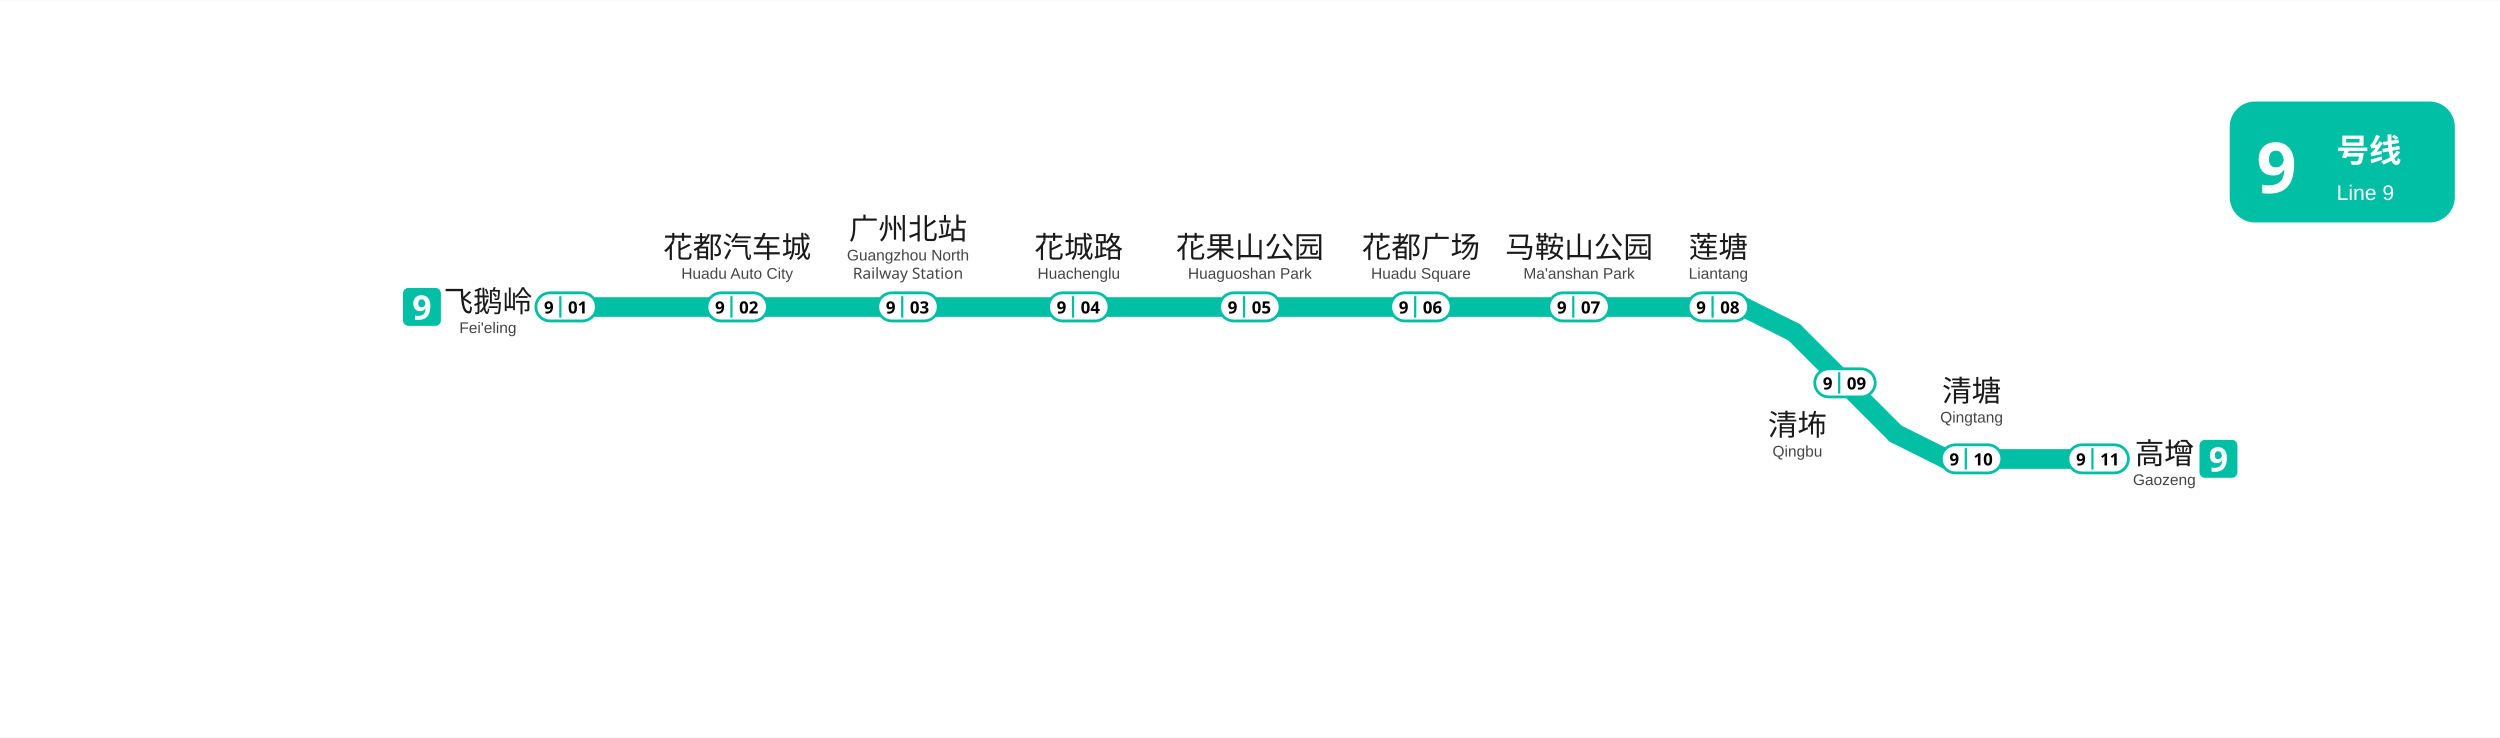
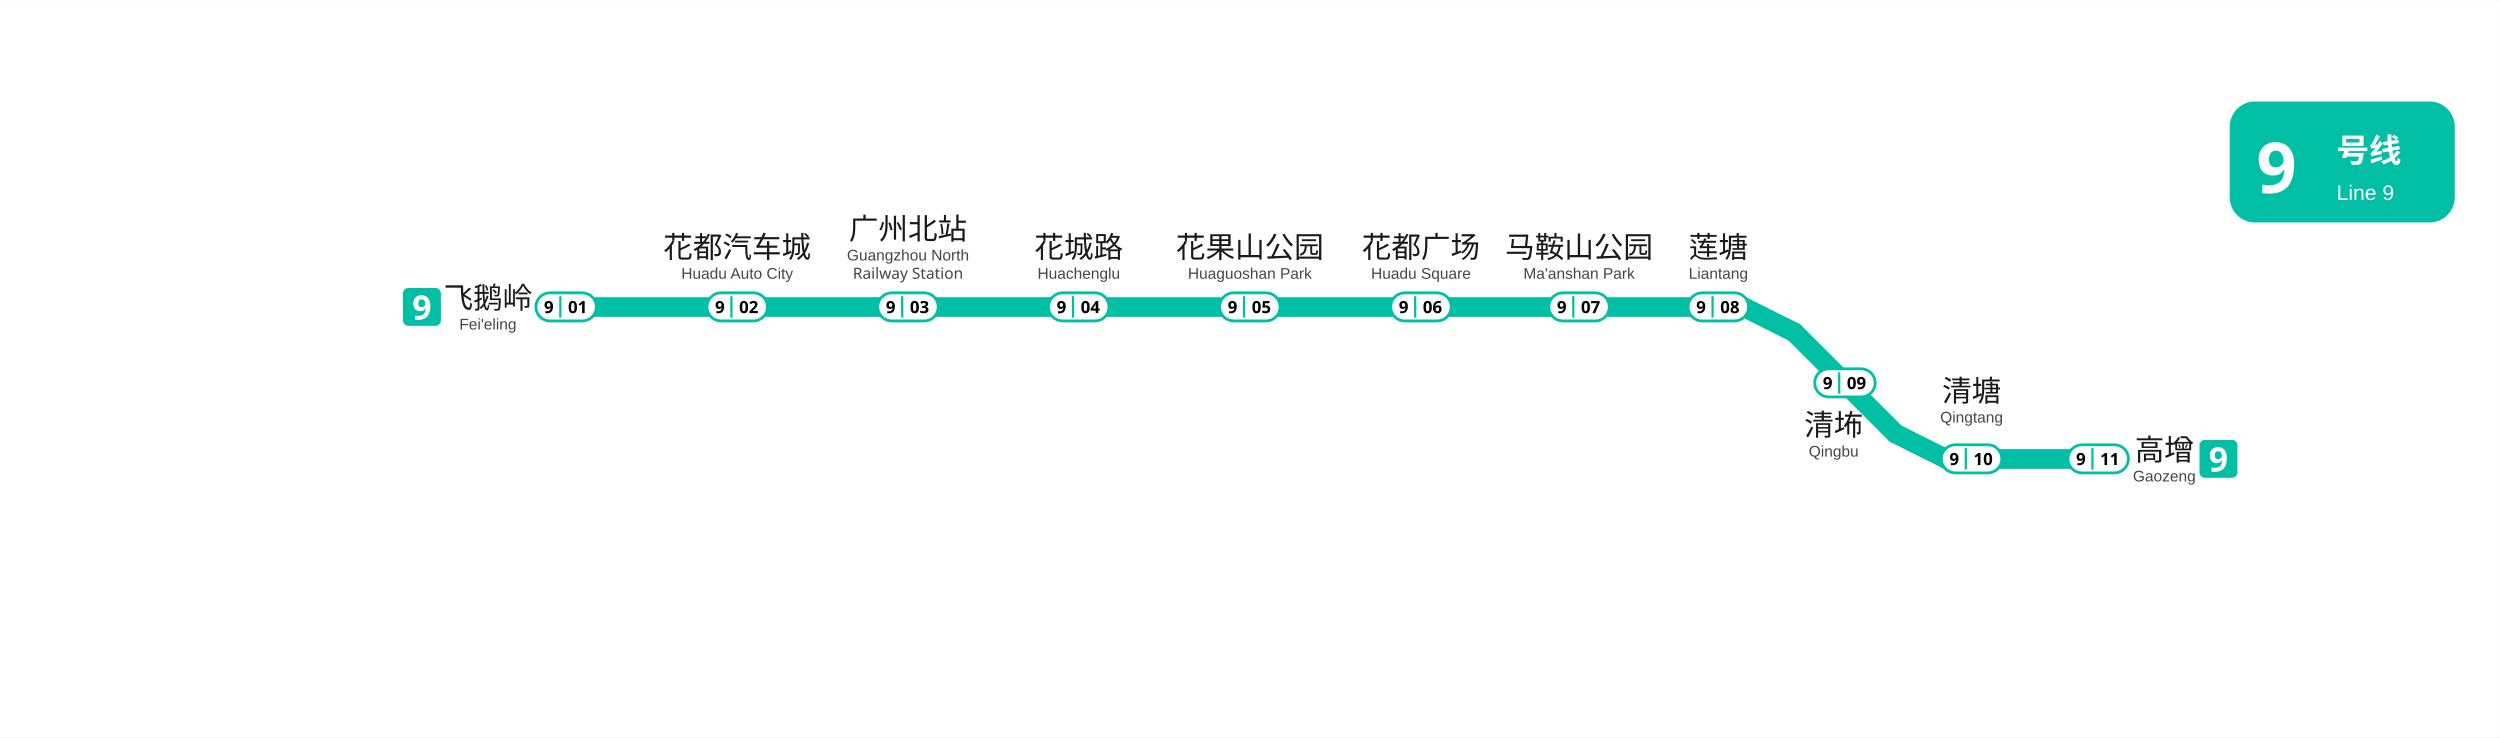
<svg xmlns="http://www.w3.org/2000/svg" viewBox="752.8 91.2 888.5 262.0" data-pins="广州北站,清㘵,清塘,花城路,花果山公园,花都广场,花都汽车城,莲塘,飞鹅岭,马鞍山公园,高增" width="888" height="262">
  <rect x="752.755" y="91.2" width="888.49" height="262.0" fill="#ffffff" />
  <g id="走廊">
    <line x1="1390.50" y1="209.25" x2="1426.50" y2="245.25" style="fill:none;stroke:#00BFA5;stroke-width:7;stroke-linecap:round" />
    <line x1="954.00" y1="200.25" x2="1372.50" y2="200.25" style="fill:none;stroke:#00BFA5;stroke-width:7;stroke-linecap:round" />
    <line x1="1498.50" y1="254.25" x2="1444.50" y2="254.25" style="fill:none;stroke:#00BFA5;stroke-width:7;stroke-linecap:round" />
    <line x1="1444.50" y1="254.25" x2="1426.50" y2="245.25" style="fill:none;stroke:#00BFA5;stroke-width:7;stroke-linecap:round" />
    <line x1="1372.50" y1="200.25" x2="1390.50" y2="209.25" style="fill:none;stroke:#00BFA5;stroke-width:7;stroke-linecap:round" />
  </g>
  <g id="线路徽标">
    <g data-badge="header" transform="translate(1545.24 127.2)" data-ink="#FFFFFF" data-box="1545.2,127.2,1625.2,170.2" data-chip="1545.2,127.2,1625.2,170.2">
      <rect x="0" y="0" width="80.0" height="43.0" rx="9.0" fill="#00BFA5" />
      <text x="9.5" y="32.5" font-family="'Microsoft YaHei', sans-serif" font-size="25" font-weight="bold" fill="#FFFFFF">9</text>
      <text x="38.0" y="21.5" font-family="'Microsoft YaHei', sans-serif" font-size="11.5" font-weight="600" fill="#FFFFFF">号线</text>
      <text x="38.0" y="35.0" font-family="Arial, sans-serif" font-size="7.5" fill="#FFFFFF">Line 9</text>
    </g>
    <g data-badge="chip" transform="translate(896.01 193.455)" data-box="896.0,193.5,909.5,206.9">
      <path d="M11.54 13.49h-9.59c-1.07 0 -1.95 -0.88 -1.95 -1.95v-9.59c0 -1.07 0.88 -1.95 1.95 -1.95h9.59c1.07 0 1.95 0.88 1.95 1.95v9.59C13.49 12.61 12.61 13.49 11.54 13.49z" fill="#00BFA5" />
      <path d="M9.74 6.33c0 0.49 -0.04 0.97 -0.11 1.46c-0.07 0.48 -0.2 0.94 -0.38 1.37c-0.18 0.43 -0.43 0.81 -0.76 1.14c-0.32 0.33 -0.74 0.59 -1.24 0.78s-1.11 0.28 -1.82 0.28c-0.17 0 -0.36 -0.01 -0.59 -0.02c-0.22 -0.01 -0.41 -0.03 -0.56 -0.07v-1.45c0.16 0.03 0.33 0.06 0.5 0.08c0.18 0.02 0.35 0.04 0.53 0.04c0.71 0 1.26 -0.11 1.65 -0.34c0.39 -0.22 0.66 -0.54 0.82 -0.94c0.16 -0.4 0.25 -0.87 0.28 -1.4h-0.07c-0.17 0.28 -0.39 0.52 -0.67 0.71c-0.28 0.19 -0.69 0.29 -1.23 0.29c-0.73 0 -1.31 -0.24 -1.75 -0.71c-0.44 -0.47 -0.66 -1.14 -0.66 -2c0 -0.93 0.26 -1.66 0.79 -2.18s1.23 -0.79 2.13 -0.79c0.58 0 1.11 0.13 1.58 0.4c0.47 0.27 0.85 0.68 1.13 1.24C9.6 4.77 9.74 5.48 9.74 6.33zM6.64 4.03c-0.35 0 -0.64 0.12 -0.86 0.37c-0.22 0.24 -0.34 0.62 -0.34 1.13c0 0.42 0.1 0.74 0.29 0.98c0.19 0.24 0.48 0.36 0.88 0.36c0.26 0 0.5 -0.06 0.7 -0.18c0.2 -0.12 0.36 -0.27 0.47 -0.45c0.11 -0.18 0.17 -0.37 0.17 -0.56c0 -0.26 -0.05 -0.52 -0.14 -0.78c-0.1 -0.26 -0.24 -0.47 -0.43 -0.63C7.17 4.11 6.93 4.03 6.64 4.03z" fill="#FFFFFF" />
    </g>
    <g data-badge="chip" transform="translate(1534.5 247.455)" data-box="1534.5,247.5,1548.0,260.9">
      <path d="M11.54 13.49h-9.59c-1.07 0 -1.95 -0.88 -1.95 -1.95v-9.59c0 -1.07 0.88 -1.95 1.95 -1.95h9.59c1.07 0 1.95 0.88 1.95 1.95v9.59C13.49 12.61 12.61 13.49 11.54 13.49z" fill="#00BFA5" />
      <path d="M9.74 6.33c0 0.49 -0.04 0.97 -0.11 1.46c-0.07 0.48 -0.2 0.94 -0.38 1.37c-0.18 0.43 -0.43 0.81 -0.76 1.14c-0.32 0.33 -0.74 0.59 -1.24 0.78s-1.11 0.28 -1.82 0.28c-0.17 0 -0.36 -0.01 -0.59 -0.02c-0.22 -0.01 -0.41 -0.03 -0.56 -0.07v-1.45c0.16 0.03 0.33 0.06 0.5 0.08c0.18 0.02 0.35 0.04 0.53 0.04c0.71 0 1.26 -0.11 1.65 -0.34c0.39 -0.22 0.66 -0.54 0.82 -0.94c0.16 -0.4 0.25 -0.87 0.28 -1.4h-0.07c-0.17 0.28 -0.39 0.52 -0.67 0.71c-0.28 0.19 -0.69 0.29 -1.23 0.29c-0.73 0 -1.31 -0.24 -1.75 -0.71c-0.44 -0.47 -0.66 -1.14 -0.66 -2c0 -0.93 0.26 -1.66 0.79 -2.18s1.23 -0.79 2.13 -0.79c0.58 0 1.11 0.13 1.58 0.4c0.47 0.27 0.85 0.68 1.13 1.24C9.6 4.77 9.74 5.48 9.74 6.33zM6.64 4.03c-0.35 0 -0.64 0.12 -0.86 0.37c-0.22 0.24 -0.34 0.62 -0.34 1.13c0 0.42 0.1 0.74 0.29 0.98c0.19 0.24 0.48 0.36 0.88 0.36c0.26 0 0.5 -0.06 0.7 -0.18c0.2 -0.12 0.36 -0.27 0.47 -0.45c0.11 -0.18 0.17 -0.37 0.17 -0.56c0 -0.26 -0.05 -0.52 -0.14 -0.78c-0.1 -0.26 -0.24 -0.47 -0.43 -0.63C7.17 4.11 6.93 4.03 6.64 4.03z" fill="#FFFFFF" />
    </g>
  </g>
  <g id="站名标注" font-family="'Microsoft YaHei', 'PingFang SC', sans-serif">
-     <text x="926.20" y="201.99" text-anchor="middle" font-size="10.5" font-weight="500" fill="#1a1a1a">飞鹅岭</text>
-     <text x="926.20" y="209.49" text-anchor="middle" font-size="5.5" font-family="Arial, sans-serif" fill="#444444">Fei'eling</text>
+     <text x="926.20" y="200.73" text-anchor="middle" font-size="10.5" font-weight="500" fill="#1a1a1a">飞鹅岭</text>
+     <text x="926.20" y="208.23" text-anchor="middle" font-size="5.5" font-family="Arial, sans-serif" fill="#444444">Fei'eling</text>
    <text x="1014.80" y="182.70" text-anchor="middle" font-size="10.5" font-weight="500" fill="#1a1a1a">花都汽车城</text>
    <text x="1014.80" y="190.20" text-anchor="middle" font-size="5.5" font-family="Arial, sans-serif" fill="#444444">Huadu Auto City</text>
    <text x="1075.50" y="176.20" text-anchor="middle" font-size="10.5" font-weight="500" fill="#1a1a1a">广州北站</text>
    <text x="1075.50" y="183.70" text-anchor="middle" font-size="5.5" font-family="Arial, sans-serif" fill="#444444">Guangzhou North</text>
    <text x="1075.50" y="190.20" text-anchor="middle" font-size="5.5" fill="#444444">Railway Station</text>
    <text x="1136.20" y="182.70" text-anchor="middle" font-size="10.5" font-weight="500" fill="#1a1a1a">花城路</text>
    <text x="1136.20" y="190.20" text-anchor="middle" font-size="5.5" font-family="Arial, sans-serif" fill="#444444">Huachenglu</text>
    <text x="1197.00" y="182.70" text-anchor="middle" font-size="10.5" font-weight="500" fill="#1a1a1a">花果山公园</text>
    <text x="1197.00" y="190.20" text-anchor="middle" font-size="5.5" font-family="Arial, sans-serif" fill="#444444">Huaguoshan Park</text>
    <text x="1257.80" y="182.70" text-anchor="middle" font-size="10.5" font-weight="500" fill="#1a1a1a">花都广场</text>
    <text x="1257.80" y="190.20" text-anchor="middle" font-size="5.5" font-family="Arial, sans-serif" fill="#444444">Huadu Square</text>
    <text x="1314.00" y="182.70" text-anchor="middle" font-size="10.5" font-weight="500" fill="#1a1a1a">马鞍山公园</text>
    <text x="1314.00" y="190.20" text-anchor="middle" font-size="5.5" font-family="Arial, sans-serif" fill="#444444">Ma'anshan Park</text>
    <text x="1363.50" y="182.70" text-anchor="middle" font-size="10.5" font-weight="500" fill="#1a1a1a">莲塘</text>
    <text x="1363.50" y="190.20" text-anchor="middle" font-size="5.5" font-family="Arial, sans-serif" fill="#444444">Liantang</text>
-     <text x="1391.60" y="245.90" text-anchor="middle" font-size="10.5" font-weight="500" fill="#1a1a1a">清㘵</text>
-     <text x="1391.60" y="253.40" text-anchor="middle" font-size="5.5" font-family="Arial, sans-serif" fill="#444444">Qingbu</text>
+     <text x="1404.50" y="245.90" text-anchor="middle" font-size="10.5" font-weight="500" fill="#1a1a1a">清㘵</text>
+     <text x="1404.50" y="253.40" text-anchor="middle" font-size="5.5" font-family="Arial, sans-serif" fill="#444444">Qingbu</text>
    <text x="1453.50" y="233.80" text-anchor="middle" font-size="10.5" font-weight="500" fill="#1a1a1a">清塘</text>
    <text x="1453.50" y="241.30" text-anchor="middle" font-size="5.5" font-family="Arial, sans-serif" fill="#444444">Qingtang</text>
-     <text x="1522.00" y="256.01" text-anchor="middle" font-size="10.5" font-weight="500" fill="#1a1a1a">高增</text>
-     <text x="1522.00" y="263.51" text-anchor="middle" font-size="5.5" font-family="Arial, sans-serif" fill="#444444">Gaozeng</text>
+     <text x="1522.00" y="254.73" text-anchor="middle" font-size="10.5" font-weight="500" fill="#1a1a1a">高增</text>
+     <text x="1522.00" y="262.23" text-anchor="middle" font-size="5.5" font-family="Arial, sans-serif" fill="#444444">Gaozeng</text>
  </g>
  <g id="编号牌" font-family="'Microsoft YaHei', 'PingFang SC', sans-serif">
    <rect x="943.25" y="195.20" width="21.50" height="10.00" rx="5.00" fill="#FFFFFF" stroke="#00BFA5" stroke-width="1.0" />
    <line x1="951.95" y1="196.40" x2="951.95" y2="204.00" stroke="#00BFA5" stroke-width="0.8" />
-     <text x="947.85" y="200.20" text-anchor="middle" dominant-baseline="central" font-size="6.0" font-weight="700" fill="#000000">9</text>
-     <text x="958.10" y="200.20" text-anchor="middle" dominant-baseline="central" font-size="6.0" font-weight="700" fill="#000000">01</text>
+     <text x="947.85" y="200.08" text-anchor="middle" dominant-baseline="central" font-size="6.0" font-weight="700" fill="#000000">9</text>
+     <text x="958.10" y="200.08" text-anchor="middle" dominant-baseline="central" font-size="6.0" font-weight="700" fill="#000000">01</text>
    <rect x="1004.05" y="195.20" width="21.50" height="10.00" rx="5.00" fill="#FFFFFF" stroke="#00BFA5" stroke-width="1.0" />
    <line x1="1012.75" y1="196.40" x2="1012.75" y2="204.00" stroke="#00BFA5" stroke-width="0.8" />
-     <text x="1008.65" y="200.20" text-anchor="middle" dominant-baseline="central" font-size="6.0" font-weight="700" fill="#000000">9</text>
-     <text x="1018.90" y="200.20" text-anchor="middle" dominant-baseline="central" font-size="6.0" font-weight="700" fill="#000000">02</text>
+     <text x="1008.65" y="200.08" text-anchor="middle" dominant-baseline="central" font-size="6.0" font-weight="700" fill="#000000">9</text>
+     <text x="1018.90" y="200.08" text-anchor="middle" dominant-baseline="central" font-size="6.0" font-weight="700" fill="#000000">02</text>
    <rect x="1064.75" y="195.20" width="21.50" height="10.00" rx="5.00" fill="#FFFFFF" stroke="#00BFA5" stroke-width="1.0" />
    <line x1="1073.45" y1="196.40" x2="1073.45" y2="204.00" stroke="#00BFA5" stroke-width="0.8" />
-     <text x="1069.35" y="200.20" text-anchor="middle" dominant-baseline="central" font-size="6.0" font-weight="700" fill="#000000">9</text>
-     <text x="1079.60" y="200.20" text-anchor="middle" dominant-baseline="central" font-size="6.0" font-weight="700" fill="#000000">03</text>
+     <text x="1069.35" y="200.08" text-anchor="middle" dominant-baseline="central" font-size="6.0" font-weight="700" fill="#000000">9</text>
+     <text x="1079.60" y="200.08" text-anchor="middle" dominant-baseline="central" font-size="6.0" font-weight="700" fill="#000000">03</text>
    <rect x="1125.45" y="195.20" width="21.50" height="10.00" rx="5.00" fill="#FFFFFF" stroke="#00BFA5" stroke-width="1.0" />
    <line x1="1134.15" y1="196.40" x2="1134.15" y2="204.00" stroke="#00BFA5" stroke-width="0.8" />
-     <text x="1130.05" y="200.20" text-anchor="middle" dominant-baseline="central" font-size="6.0" font-weight="700" fill="#000000">9</text>
-     <text x="1140.30" y="200.20" text-anchor="middle" dominant-baseline="central" font-size="6.0" font-weight="700" fill="#000000">04</text>
+     <text x="1130.05" y="200.08" text-anchor="middle" dominant-baseline="central" font-size="6.0" font-weight="700" fill="#000000">9</text>
+     <text x="1140.30" y="200.08" text-anchor="middle" dominant-baseline="central" font-size="6.0" font-weight="700" fill="#000000">04</text>
    <rect x="1186.25" y="195.20" width="21.50" height="10.00" rx="5.00" fill="#FFFFFF" stroke="#00BFA5" stroke-width="1.0" />
    <line x1="1194.95" y1="196.40" x2="1194.95" y2="204.00" stroke="#00BFA5" stroke-width="0.8" />
-     <text x="1190.85" y="200.20" text-anchor="middle" dominant-baseline="central" font-size="6.0" font-weight="700" fill="#000000">9</text>
-     <text x="1201.10" y="200.20" text-anchor="middle" dominant-baseline="central" font-size="6.0" font-weight="700" fill="#000000">05</text>
+     <text x="1190.85" y="200.08" text-anchor="middle" dominant-baseline="central" font-size="6.0" font-weight="700" fill="#000000">9</text>
+     <text x="1201.10" y="200.08" text-anchor="middle" dominant-baseline="central" font-size="6.0" font-weight="700" fill="#000000">05</text>
    <rect x="1247.05" y="195.20" width="21.50" height="10.00" rx="5.00" fill="#FFFFFF" stroke="#00BFA5" stroke-width="1.0" />
    <line x1="1255.75" y1="196.40" x2="1255.75" y2="204.00" stroke="#00BFA5" stroke-width="0.8" />
-     <text x="1251.65" y="200.20" text-anchor="middle" dominant-baseline="central" font-size="6.0" font-weight="700" fill="#000000">9</text>
-     <text x="1261.90" y="200.20" text-anchor="middle" dominant-baseline="central" font-size="6.0" font-weight="700" fill="#000000">06</text>
+     <text x="1251.65" y="200.08" text-anchor="middle" dominant-baseline="central" font-size="6.0" font-weight="700" fill="#000000">9</text>
+     <text x="1261.90" y="200.08" text-anchor="middle" dominant-baseline="central" font-size="6.0" font-weight="700" fill="#000000">06</text>
    <rect x="1303.25" y="195.20" width="21.50" height="10.00" rx="5.00" fill="#FFFFFF" stroke="#00BFA5" stroke-width="1.0" />
    <line x1="1311.95" y1="196.40" x2="1311.95" y2="204.00" stroke="#00BFA5" stroke-width="0.8" />
-     <text x="1307.85" y="200.20" text-anchor="middle" dominant-baseline="central" font-size="6.0" font-weight="700" fill="#000000">9</text>
-     <text x="1318.10" y="200.20" text-anchor="middle" dominant-baseline="central" font-size="6.0" font-weight="700" fill="#000000">07</text>
+     <text x="1307.85" y="200.08" text-anchor="middle" dominant-baseline="central" font-size="6.0" font-weight="700" fill="#000000">9</text>
+     <text x="1318.10" y="200.08" text-anchor="middle" dominant-baseline="central" font-size="6.0" font-weight="700" fill="#000000">07</text>
    <rect x="1352.75" y="195.20" width="21.50" height="10.00" rx="5.00" fill="#FFFFFF" stroke="#00BFA5" stroke-width="1.0" />
    <line x1="1361.45" y1="196.40" x2="1361.45" y2="204.00" stroke="#00BFA5" stroke-width="0.8" />
-     <text x="1357.35" y="200.20" text-anchor="middle" dominant-baseline="central" font-size="6.0" font-weight="700" fill="#000000">9</text>
-     <text x="1367.60" y="200.20" text-anchor="middle" dominant-baseline="central" font-size="6.0" font-weight="700" fill="#000000">08</text>
+     <text x="1357.35" y="200.08" text-anchor="middle" dominant-baseline="central" font-size="6.0" font-weight="700" fill="#000000">9</text>
+     <text x="1367.60" y="200.08" text-anchor="middle" dominant-baseline="central" font-size="6.0" font-weight="700" fill="#000000">08</text>
    <rect x="1397.75" y="222.20" width="21.50" height="10.00" rx="5.00" fill="#FFFFFF" stroke="#00BFA5" stroke-width="1.0" />
    <line x1="1406.45" y1="223.40" x2="1406.45" y2="231.00" stroke="#00BFA5" stroke-width="0.8" />
-     <text x="1402.35" y="227.20" text-anchor="middle" dominant-baseline="central" font-size="6.0" font-weight="700" fill="#000000">9</text>
-     <text x="1412.60" y="227.20" text-anchor="middle" dominant-baseline="central" font-size="6.0" font-weight="700" fill="#000000">09</text>
+     <text x="1402.35" y="227.08" text-anchor="middle" dominant-baseline="central" font-size="6.0" font-weight="700" fill="#000000">9</text>
+     <text x="1412.60" y="227.08" text-anchor="middle" dominant-baseline="central" font-size="6.0" font-weight="700" fill="#000000">09</text>
    <rect x="1442.75" y="249.20" width="21.50" height="10.00" rx="5.00" fill="#FFFFFF" stroke="#00BFA5" stroke-width="1.0" />
    <line x1="1451.45" y1="250.40" x2="1451.45" y2="258.00" stroke="#00BFA5" stroke-width="0.8" />
-     <text x="1447.35" y="254.20" text-anchor="middle" dominant-baseline="central" font-size="6.0" font-weight="700" fill="#000000">9</text>
-     <text x="1457.60" y="254.20" text-anchor="middle" dominant-baseline="central" font-size="6.0" font-weight="700" fill="#000000">10</text>
+     <text x="1447.35" y="254.08" text-anchor="middle" dominant-baseline="central" font-size="6.0" font-weight="700" fill="#000000">9</text>
+     <text x="1457.60" y="254.08" text-anchor="middle" dominant-baseline="central" font-size="6.0" font-weight="700" fill="#000000">10</text>
    <rect x="1487.75" y="249.20" width="21.50" height="10.00" rx="5.00" fill="#FFFFFF" stroke="#00BFA5" stroke-width="1.0" />
    <line x1="1496.45" y1="250.40" x2="1496.45" y2="258.00" stroke="#00BFA5" stroke-width="0.8" />
-     <text x="1492.35" y="254.20" text-anchor="middle" dominant-baseline="central" font-size="6.0" font-weight="700" fill="#000000">9</text>
-     <text x="1502.60" y="254.20" text-anchor="middle" dominant-baseline="central" font-size="6.0" font-weight="700" fill="#000000">11</text>
+     <text x="1492.35" y="254.08" text-anchor="middle" dominant-baseline="central" font-size="6.0" font-weight="700" fill="#000000">9</text>
+     <text x="1502.60" y="254.08" text-anchor="middle" dominant-baseline="central" font-size="6.0" font-weight="700" fill="#000000">11</text>
  </g>
</svg>
